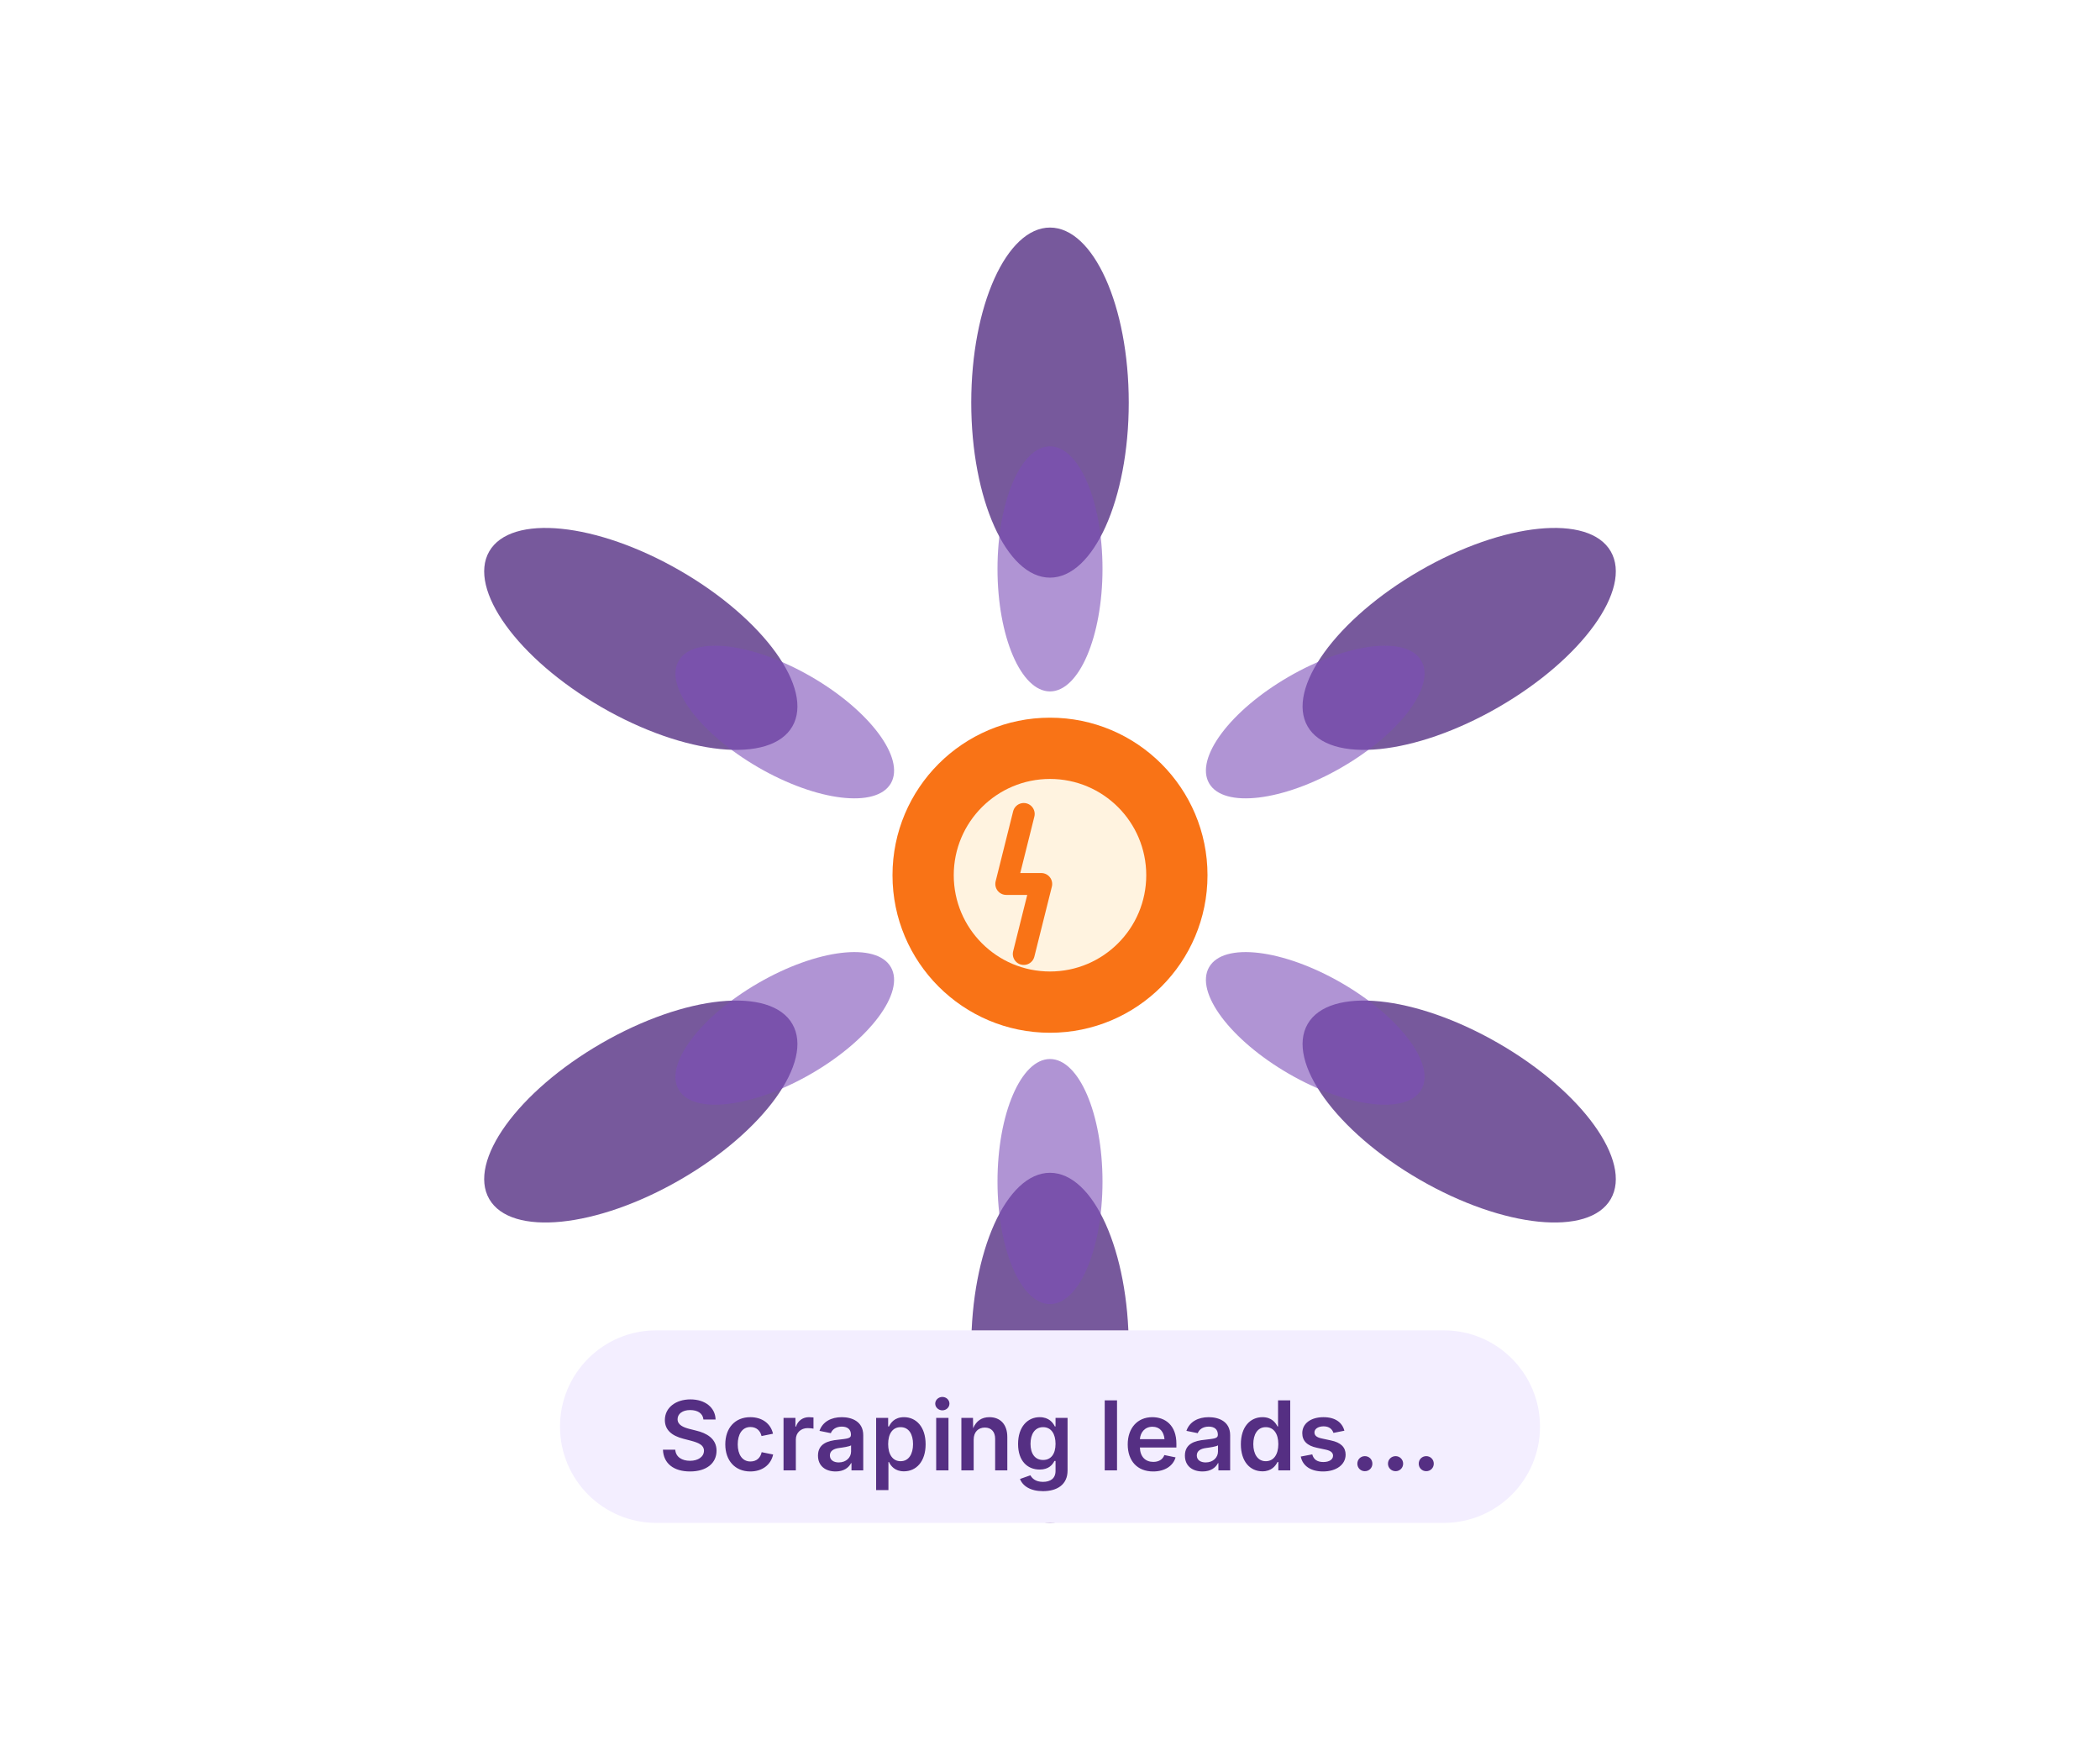
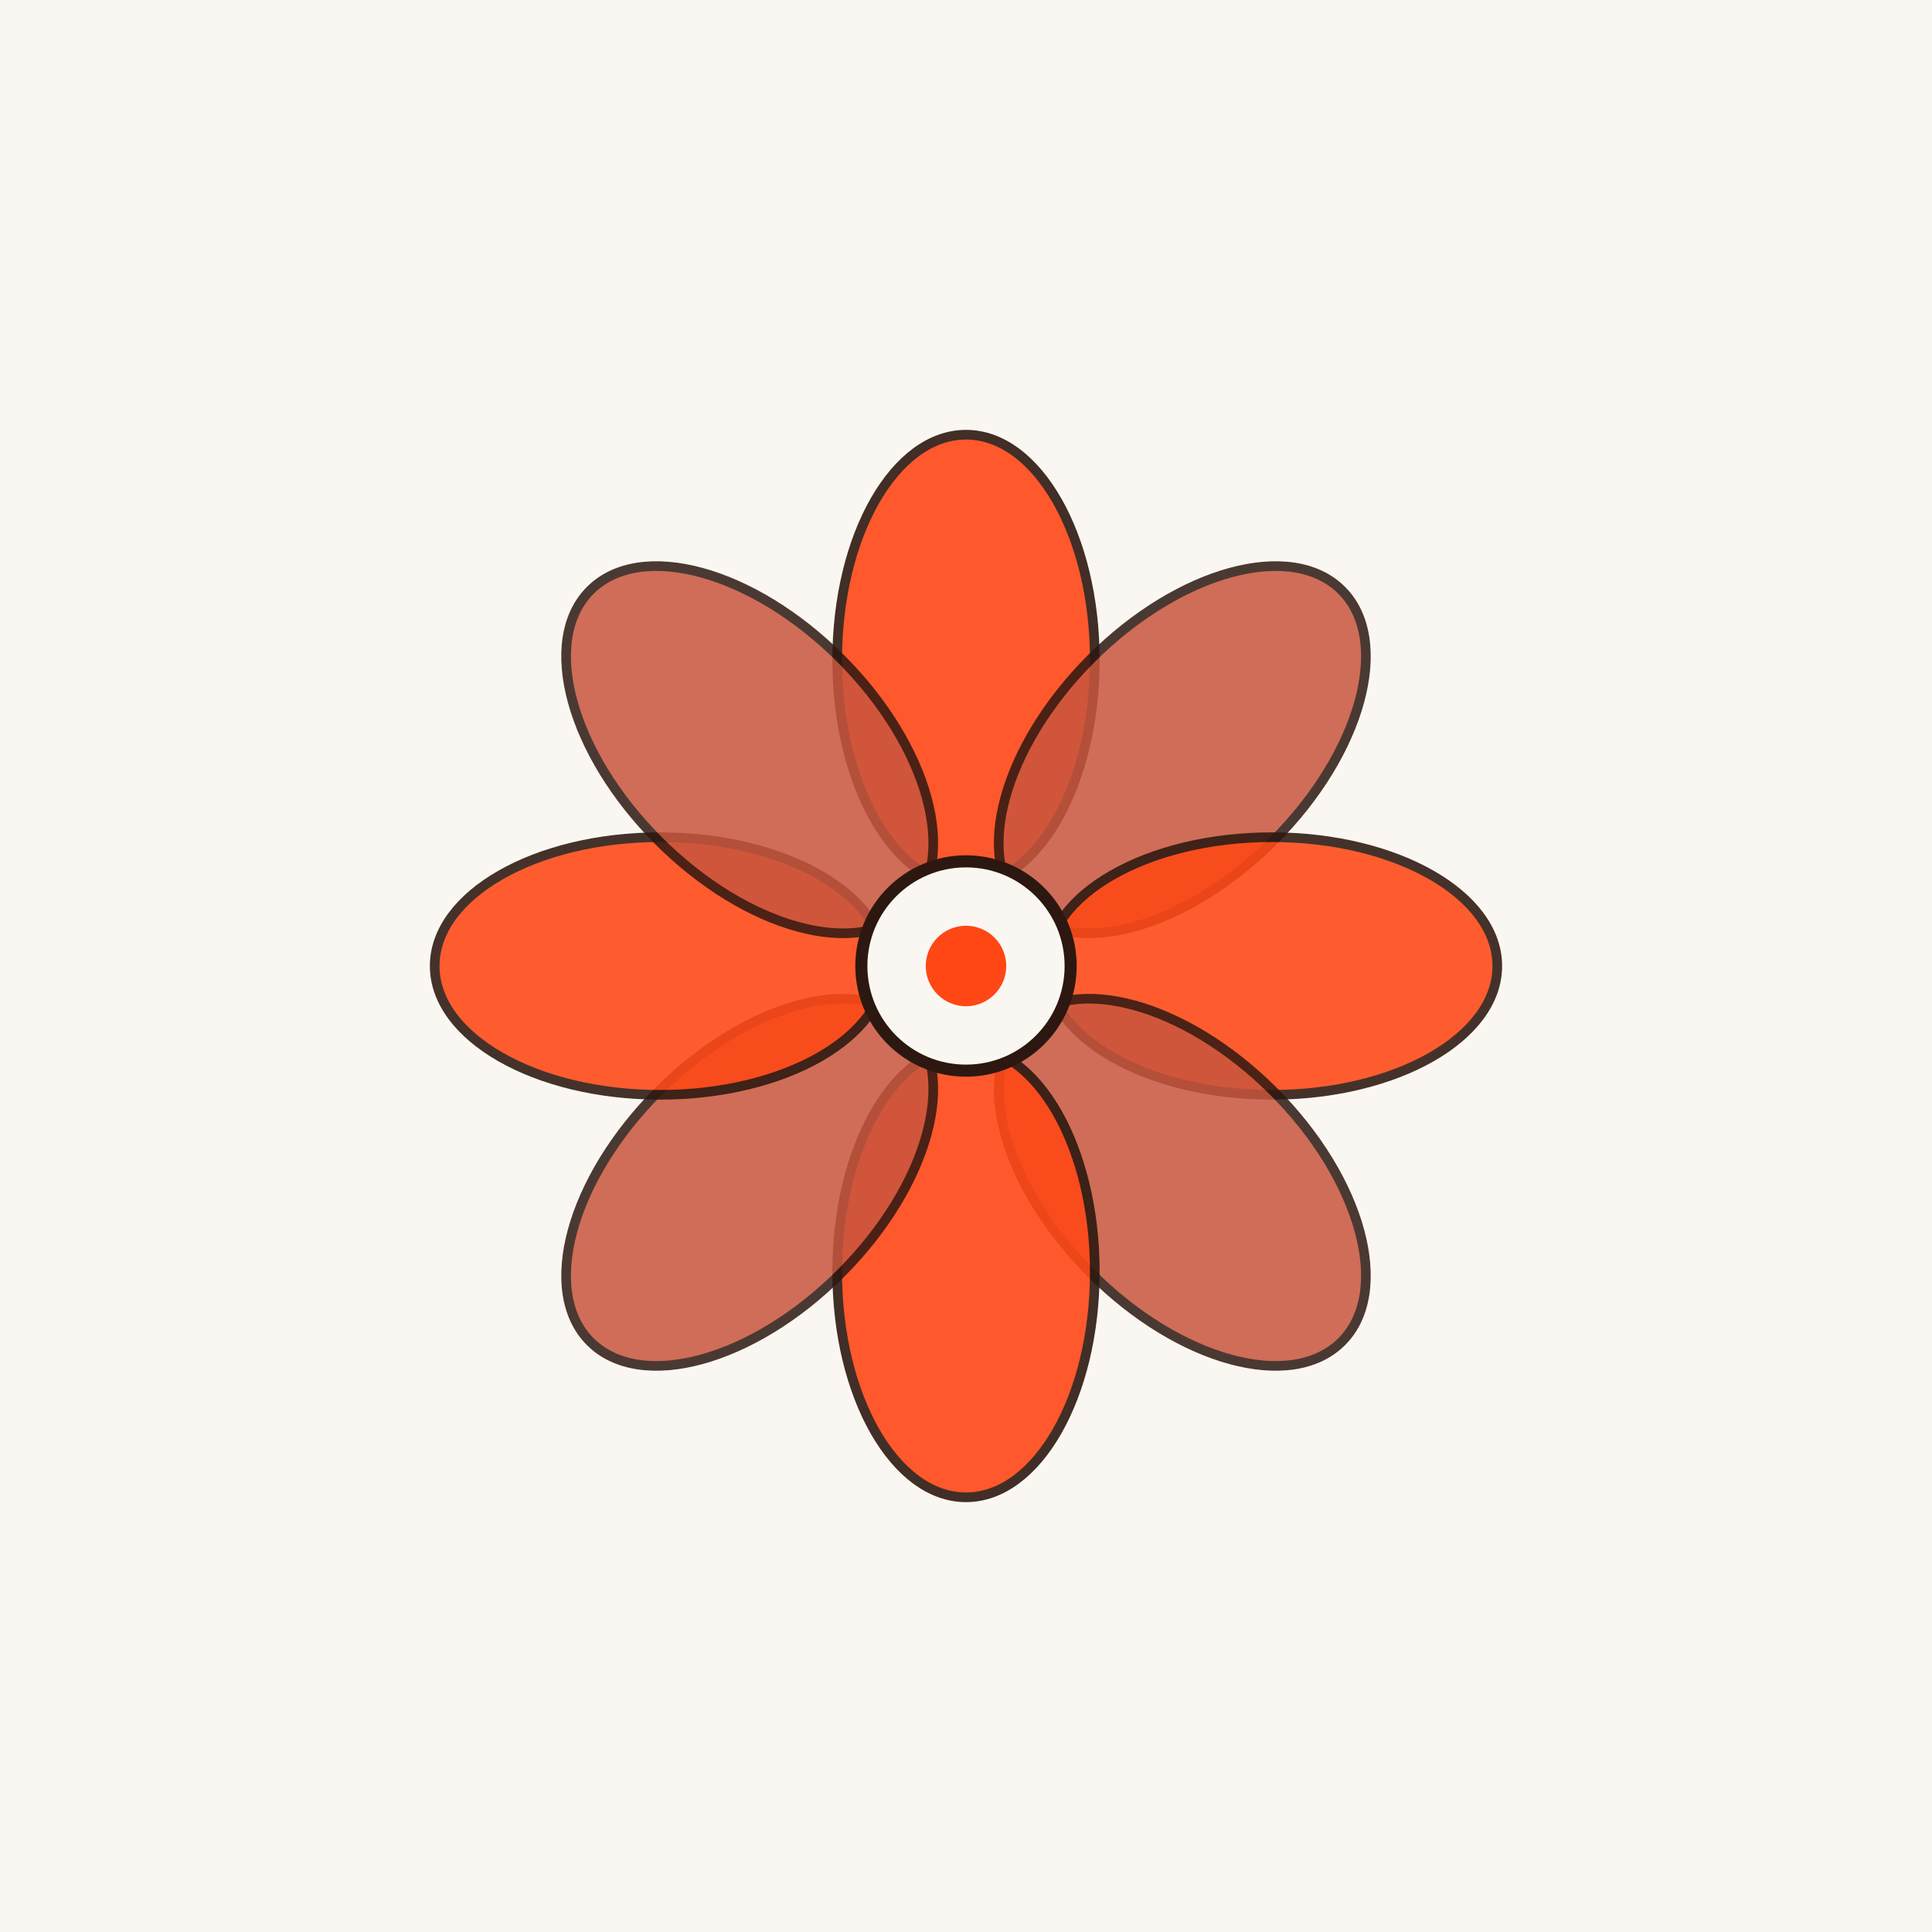
- <svg xmlns="http://www.w3.org/2000/svg" viewBox="0 0 240 200" fill="none">
-   <style>
-     .petal-spin { transform-origin: 120px 100px; animation: spin 2s linear infinite; }
-     @keyframes spin { from { transform: rotate(0deg); } to { transform: rotate(360deg); } }
-     .petal-spin-slow { transform-origin: 120px 100px; animation: spin 3s linear infinite reverse; }
-   </style>
-   <g class="petal-spin">
-     <ellipse cx="120" cy="46" rx="9" ry="20" fill="#552f83" opacity="0.8" />
-     <ellipse cx="120" cy="46" rx="9" ry="20" fill="#552f83" opacity="0.8" transform="rotate(60 120 100)" />
-     <ellipse cx="120" cy="46" rx="9" ry="20" fill="#552f83" opacity="0.8" transform="rotate(120 120 100)" />
-     <ellipse cx="120" cy="46" rx="9" ry="20" fill="#552f83" opacity="0.8" transform="rotate(180 120 100)" />
-     <ellipse cx="120" cy="46" rx="9" ry="20" fill="#552f83" opacity="0.8" transform="rotate(240 120 100)" />
-     <ellipse cx="120" cy="46" rx="9" ry="20" fill="#552f83" opacity="0.8" transform="rotate(300 120 100)" />
+ <svg xmlns="http://www.w3.org/2000/svg" viewBox="0 0 240 240" width="240" height="240">
+   <rect width="240" height="240" fill="#FAF7F2" />
+   <g id="flower" transform="translate(120,120)">
+     <animateTransform attributeName="transform" type="rotate" from="0 0 0" to="360 0 0" dur="4s" repeatCount="indefinite" additive="sum" />
+     <ellipse cx="0" cy="-38" rx="16" ry="28" fill="#FF4716" opacity="0.9" stroke="#2C1810" stroke-width="1.2" />
+     <ellipse cx="0" cy="-38" rx="16" ry="28" fill="#C8553D" opacity="0.85" stroke="#2C1810" stroke-width="1.2" transform="rotate(45)" />
+     <ellipse cx="0" cy="-38" rx="16" ry="28" fill="#FF4716" opacity="0.88" stroke="#2C1810" stroke-width="1.2" transform="rotate(90)" />
+     <ellipse cx="0" cy="-38" rx="16" ry="28" fill="#C8553D" opacity="0.85" stroke="#2C1810" stroke-width="1.2" transform="rotate(135)" />
+     <ellipse cx="0" cy="-38" rx="16" ry="28" fill="#FF4716" opacity="0.9" stroke="#2C1810" stroke-width="1.2" transform="rotate(180)" />
+     <ellipse cx="0" cy="-38" rx="16" ry="28" fill="#C8553D" opacity="0.85" stroke="#2C1810" stroke-width="1.2" transform="rotate(225)" />
+     <ellipse cx="0" cy="-38" rx="16" ry="28" fill="#FF4716" opacity="0.88" stroke="#2C1810" stroke-width="1.2" transform="rotate(270)" />
+     <ellipse cx="0" cy="-38" rx="16" ry="28" fill="#C8553D" opacity="0.85" stroke="#2C1810" stroke-width="1.2" transform="rotate(315)" />
+     <circle cx="0" cy="0" r="13" fill="#FAF7F2" stroke="#2C1810" stroke-width="1.5" />
+     <circle cx="0" cy="0" r="5" fill="#FF4716" />
  </g>
-   <g class="petal-spin-slow">
-     <ellipse cx="120" cy="65" rx="6" ry="14" fill="#7c4db8" opacity="0.6" />
-     <ellipse cx="120" cy="65" rx="6" ry="14" fill="#7c4db8" opacity="0.6" transform="rotate(60 120 100)" />
-     <ellipse cx="120" cy="65" rx="6" ry="14" fill="#7c4db8" opacity="0.6" transform="rotate(120 120 100)" />
-     <ellipse cx="120" cy="65" rx="6" ry="14" fill="#7c4db8" opacity="0.6" transform="rotate(180 120 100)" />
-     <ellipse cx="120" cy="65" rx="6" ry="14" fill="#7c4db8" opacity="0.6" transform="rotate(240 120 100)" />
-     <ellipse cx="120" cy="65" rx="6" ry="14" fill="#7c4db8" opacity="0.6" transform="rotate(300 120 100)" />
-   </g>
-   <circle cx="120" cy="100" r="18" fill="#f97316" />
-   <circle cx="120" cy="100" r="11" fill="#fff3e0" />
-   <path d="M117 93 l-2 8 h4 l-2 8" stroke="#f97316" stroke-width="2.5" stroke-linecap="round" stroke-linejoin="round" />
-   <rect x="64" y="152" width="112" height="22" rx="11" fill="#f3eeff" />
-   <text x="120" y="168" text-anchor="middle" font-family="Inter, sans-serif" font-size="11" fill="#552f83" font-weight="600">Scraping leads…</text>
</svg>
